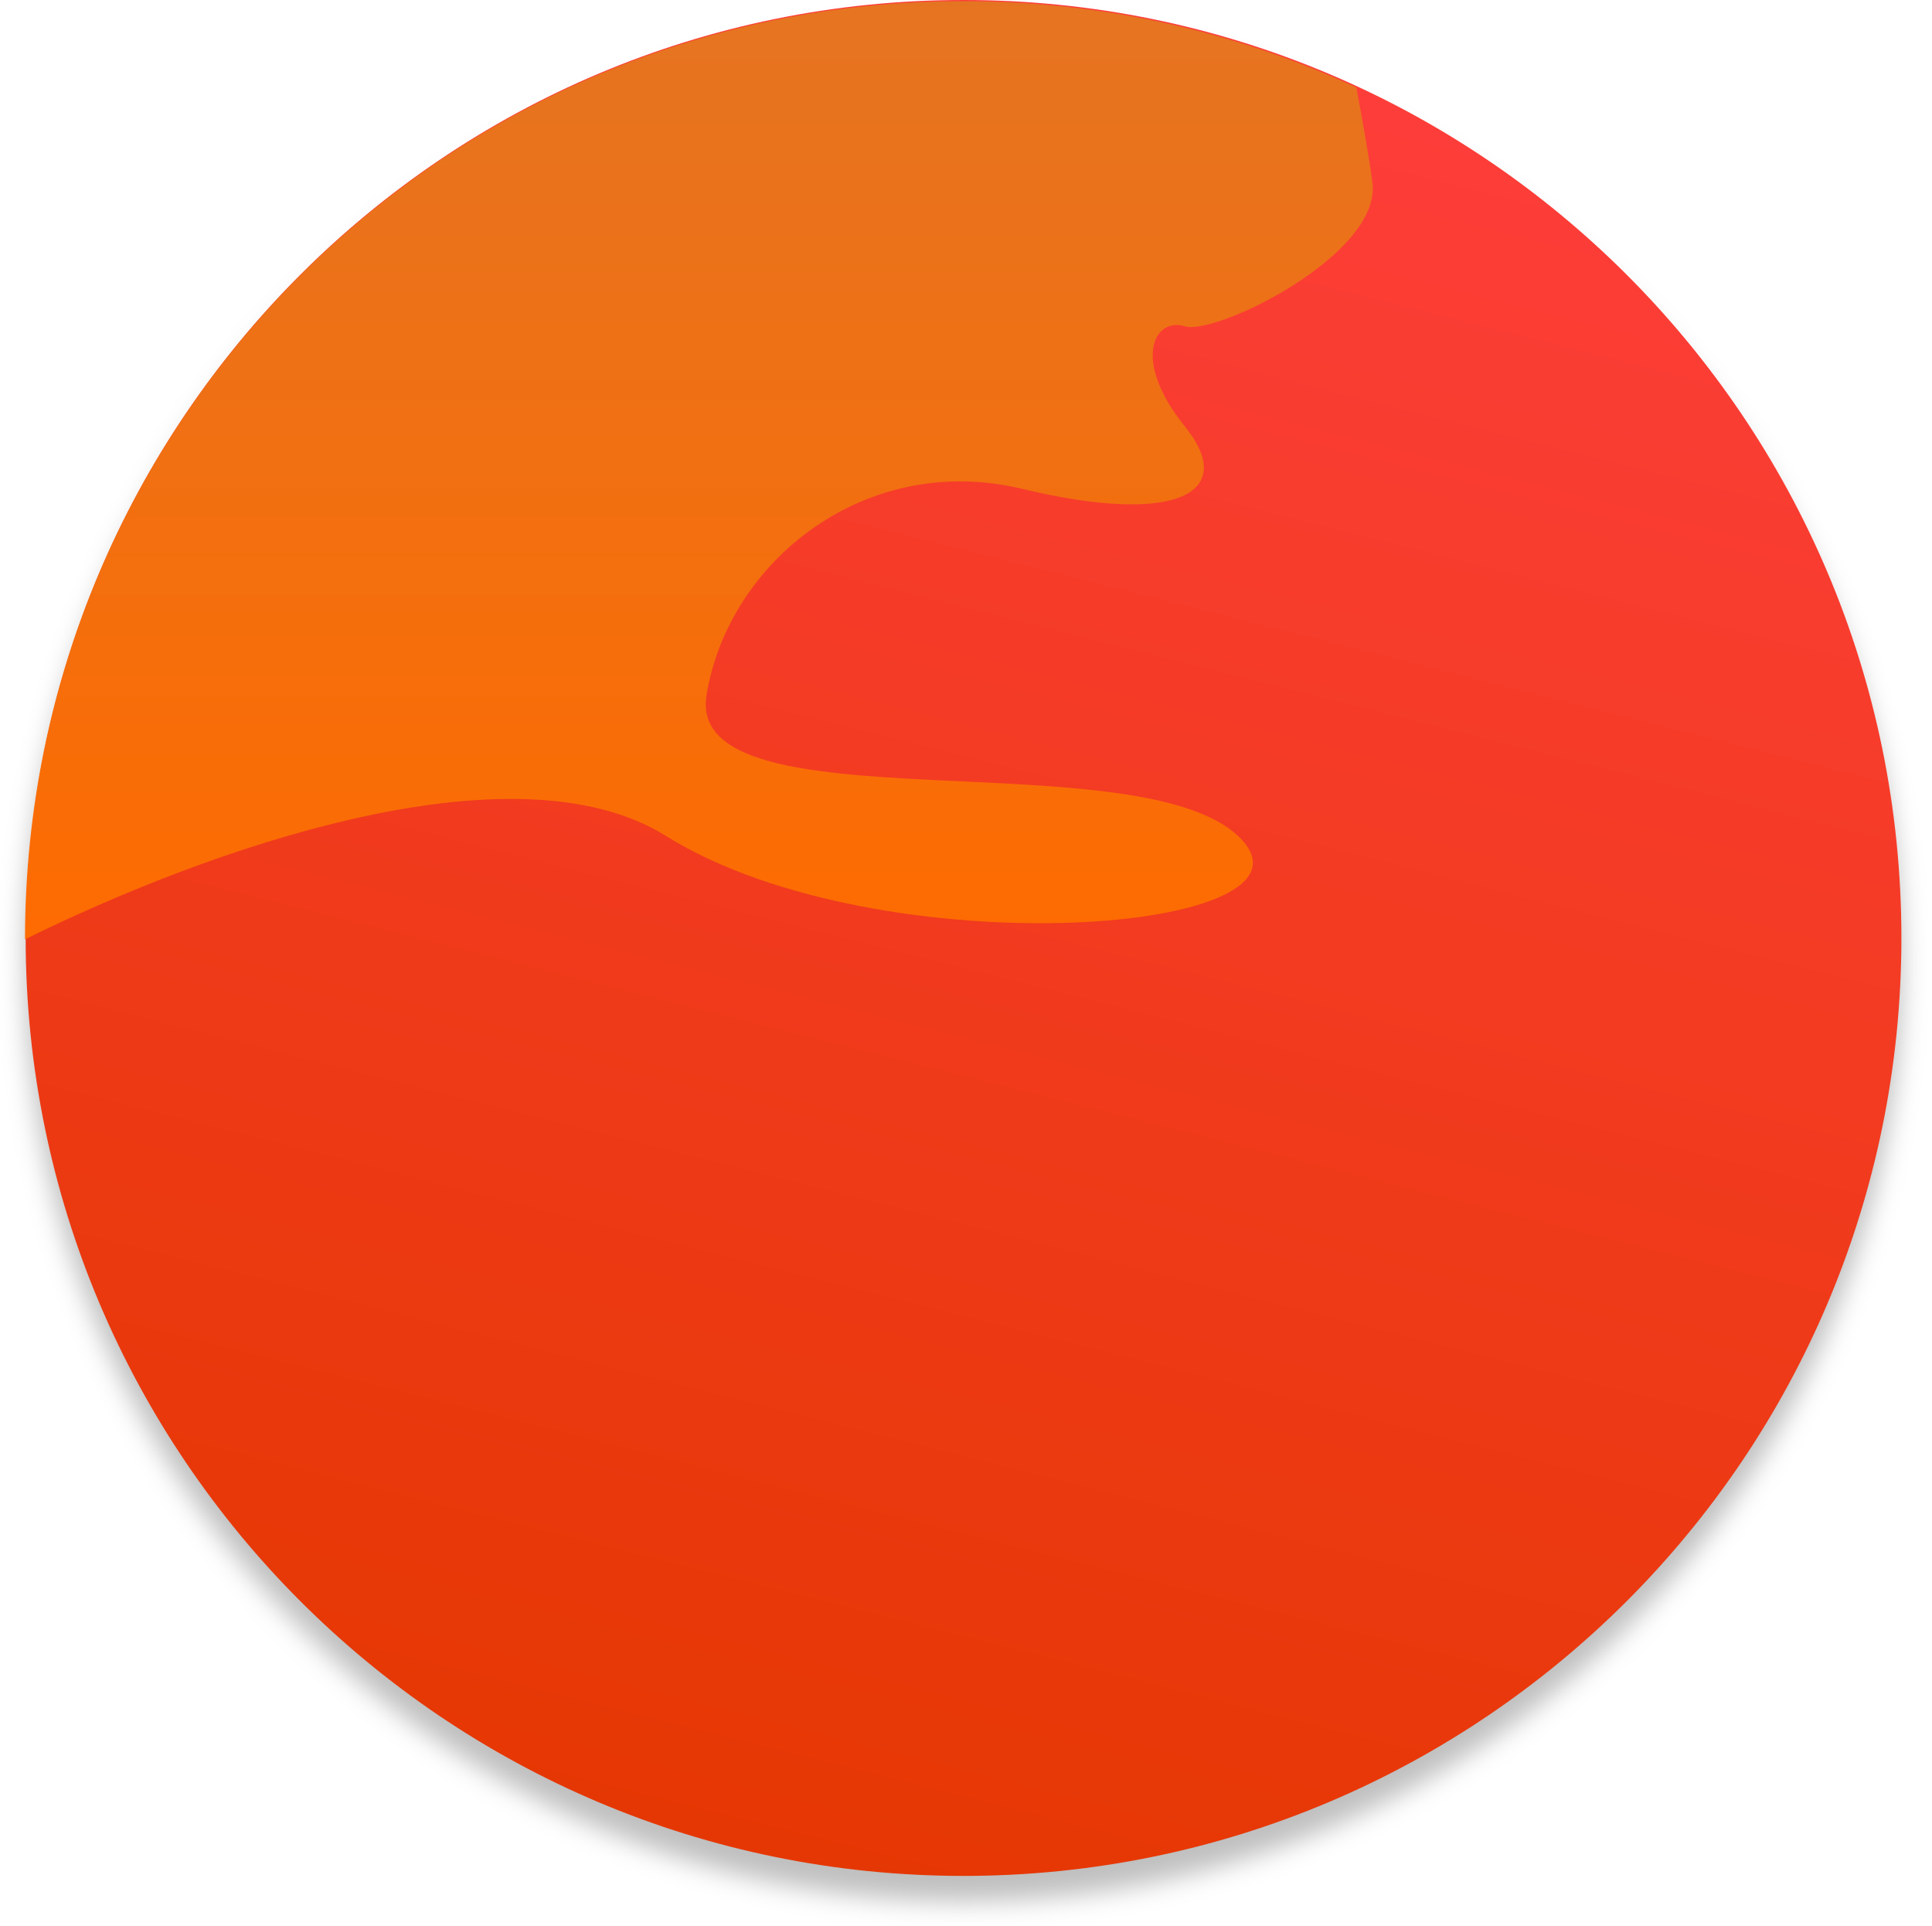
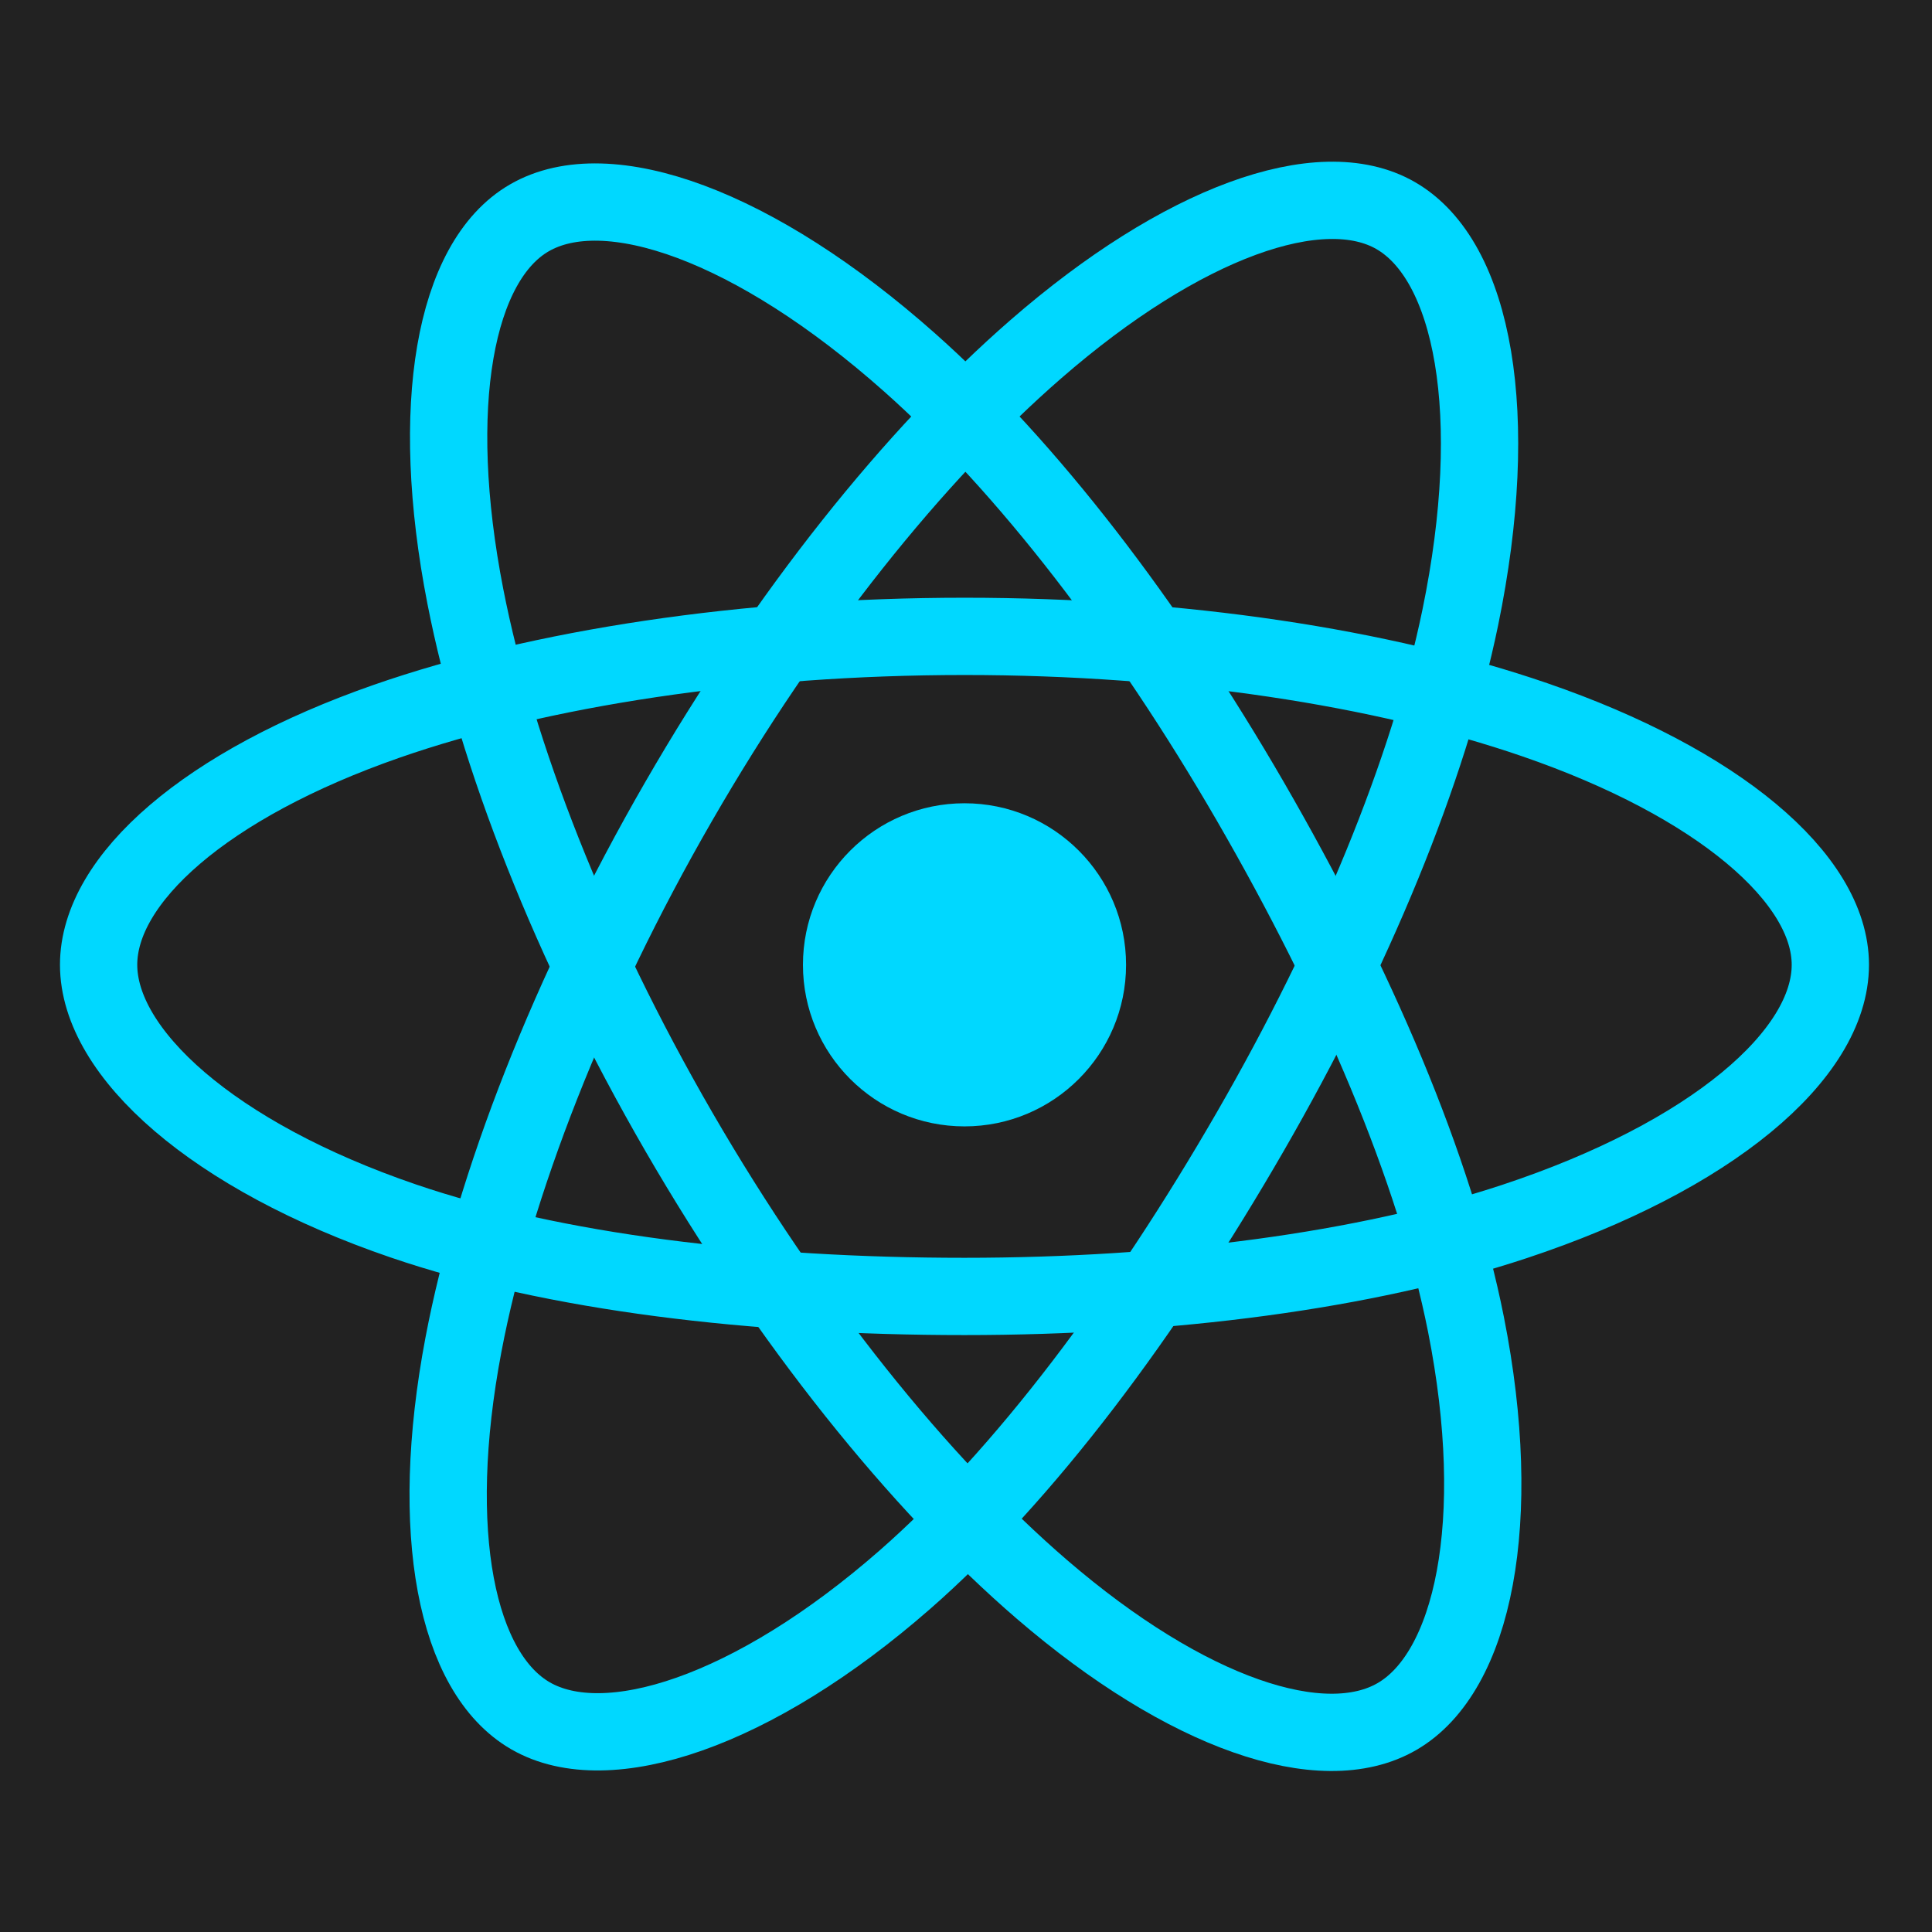
- <svg xmlns="http://www.w3.org/2000/svg" width="309" height="308" viewBox="0 0 309 308" fill="none">
-   <g filter="url(#filter0_d)">
-     <circle cx="154.105" cy="150" r="150" fill="url(#paint0_linear)" />
-     <path fill-rule="evenodd" clip-rule="evenodd" d="M4 150.22C32.697 136.043 81.9 118.35 106.501 133.681C141.001 155.181 214.501 149.181 198.001 133.681C190.544 126.676 171.753 125.798 153.717 124.956C131.844 123.934 111.083 122.965 113.001 111.181C116.501 89.681 138.501 72.181 163.501 78.181C188.501 84.181 198.001 78.681 189.501 68.181C181.001 57.681 184.501 50.681 189.501 52.181C194.501 53.681 221.001 40.681 219.501 29.181C219.04 25.647 218.073 20.082 216.933 13.982C197.795 5.124 176.475 0.181 154 0.181C71.157 0.181 4 67.338 4 150.181C4 150.194 4 150.207 4 150.22Z" fill="url(#paint1_linear)" />
-   </g>
-   <defs>
-     <filter id="filter0_d" x="0" y="0" width="308.105" height="308" filterUnits="userSpaceOnUse" color-interpolation-filters="sRGB">
-       <feFlood flood-opacity="0" result="BackgroundImageFix" />
-       <feColorMatrix in="SourceAlpha" type="matrix" values="0 0 0 0 0 0 0 0 0 0 0 0 0 0 0 0 0 0 127 0" />
-       <feOffset dy="4" />
-       <feGaussianBlur stdDeviation="2" />
-       <feColorMatrix type="matrix" values="0 0 0 0 0 0 0 0 0 0 0 0 0 0 0 0 0 0 0.25 0" />
-       <feBlend mode="normal" in2="BackgroundImageFix" result="effect1_dropShadow" />
-       <feBlend mode="normal" in="SourceGraphic" in2="effect1_dropShadow" result="shape" />
-     </filter>
-     <linearGradient id="paint0_linear" x1="215.105" y1="-11" x2="133.105" y2="314" gradientUnits="userSpaceOnUse">
-       <stop stop-color="#FF3E3E" />
-       <stop offset="1" stop-color="#E43700" />
-     </linearGradient>
-     <linearGradient id="paint1_linear" x1="94.229" y1="-33.638" x2="94.229" y2="155.181" gradientUnits="userSpaceOnUse">
-       <stop stop-color="#E07629" />
-       <stop offset="1" stop-color="#FE6B00" />
-     </linearGradient>
-   </defs>
+ <svg xmlns="http://www.w3.org/2000/svg" id="Layer_2" viewBox="0 0 3618.6 3618.6" width="3618.6" height="3618.6">
+   <style>.st0{fill:#222}.st1{fill:#00d8ff}.st2{fill:none;stroke:#00d8ff;stroke-width:144.746;stroke-miterlimit:10}</style>
+   <path class="st0" d="M0 0h3618.6v3618.6H0z" />
+   <circle class="st1" cx="1806.5" cy="1807.1" r="302.6" />
+   <path class="st2" d="M1806.5 1191.9c406.2 0 783.6 58.3 1068.1 156.2 342.8 118 553.6 296.9 553.6 458.9 0 168.8-223.4 358.9-591.5 480.8-278.3 92.2-644.6 140.4-1030.2 140.4-395.4 0-769.7-45.2-1051.2-141.4-356.1-121.7-570.6-314.2-570.6-479.8 0-160.7 201.3-338.2 539.3-456 285.6-99.5 672.3-159.1 1082.5-159.1z" />
+   <path class="st2" d="M1271 1501.3c202.9-351.9 442-649.7 669-847.2 273.5-238 533.8-331.2 674.1-250.3 146.2 84.3 199.3 372.8 121 752.7-59.2 287.2-200.4 628.5-393.1 962.6-197.5 342.5-423.7 644.2-647.6 840-283.3 247.7-557.3 337.3-700.7 254.6-139.2-80.3-192.4-343.3-125.7-695 56.4-297.4 198-662.1 403-1017.4z" />
+   <path class="st2" d="M1271.5 2119.8c-203.5-351.6-342.1-707.4-399.9-1002.7-69.6-355.8-20.4-627.9 119.8-709 146.1-84.6 422.5 13.5 712.5 271 219.3 194.7 444.4 487.5 637.6 821.3 198.1 342.2 346.6 688.8 404.3 980.5 73.1 369.2 13.9 651.3-129.4 734.2-139.1 80.5-393.5-4.7-664.9-238.2-229.2-197.3-474.5-502.1-680-857.1z" />
</svg>
